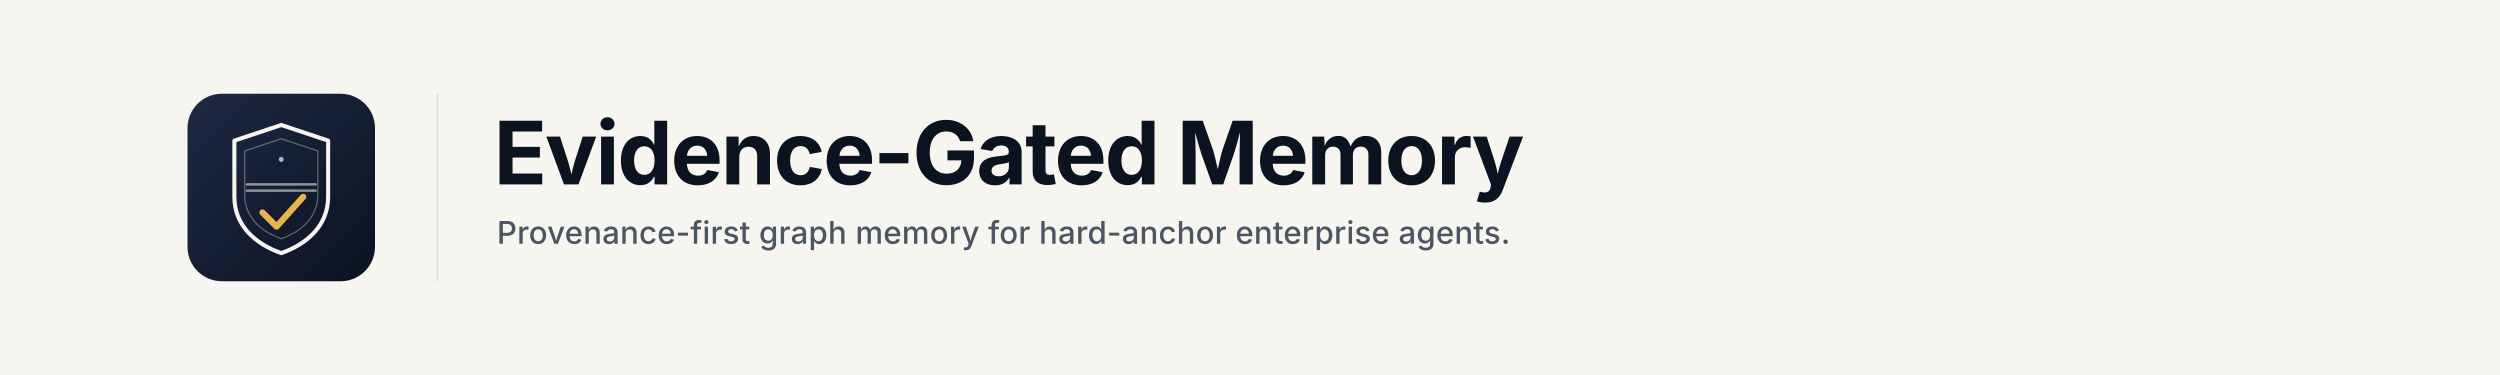
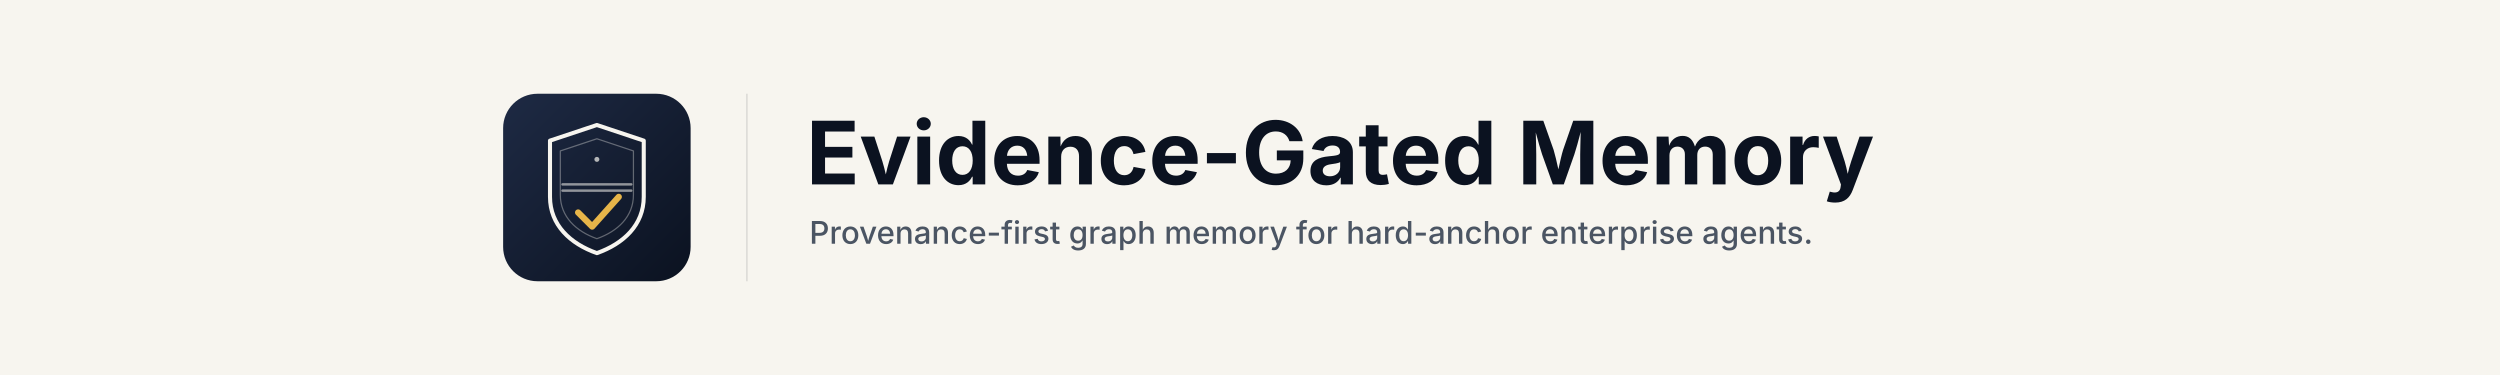
<svg xmlns="http://www.w3.org/2000/svg" width="1600" height="240" viewBox="0 0 1600 240" fill="none" role="img" aria-labelledby="title desc">
  <defs>
    <linearGradient id="markFill" x1="0" y1="0" x2="1" y2="1">
      <stop offset="0" stop-color="#1E2A44" />
      <stop offset="1" stop-color="#0B1220" />
    </linearGradient>
    <linearGradient id="hairline" x1="0" y1="0" x2="1" y2="0" gradientUnits="userSpaceOnUse">
      <stop offset="0" stop-color="#0B1220" stop-opacity="0" />
      <stop offset="0.15" stop-color="#0B1220" stop-opacity="0.18" />
      <stop offset="0.85" stop-color="#0B1220" stop-opacity="0.18" />
      <stop offset="1" stop-color="#0B1220" stop-opacity="0" />
    </linearGradient>
  </defs>
  <rect width="1600" height="240" fill="#F7F5EF" />
-   <g transform="translate(120 60)">
-     <rect x="0" y="0" width="120" height="120" rx="22" fill="url(#markFill)" />
-     <g transform="translate(60 60)">
-       <path d="M0 -40                L30 -30                L30 6                C30 24 17 36 0 42                C-17 36 -30 24 -30 6                L-30 -30 Z" fill="none" stroke="#F7F5EF" stroke-width="2.6" stroke-linejoin="round" />
-       <path d="M0 -40                L30 -30                L30 6                C30 24 17 36 0 42                C-17 36 -30 24 -30 6                L-30 -30 Z" fill="none" stroke="#F7F5EF" stroke-width="1" stroke-linejoin="round" opacity="0.35" transform="scale(0.78)" />
-       <line x1="-22" y1="-2" x2="22" y2="-2" stroke="#F7F5EF" stroke-width="1.6" stroke-linecap="round" opacity="0.55" />
-       <line x1="-22" y1="2" x2="22" y2="2" stroke="#F7F5EF" stroke-width="1.6" stroke-linecap="round" opacity="0.55" />
-       <path d="M-12 16 L-3 25 L14 6" fill="none" stroke="#E7B549" stroke-width="4" stroke-linecap="round" stroke-linejoin="round" />
-       <circle cx="0" cy="-18" r="1.6" fill="#F7F5EF" opacity="0.7" />
+   <g transform="translate(322 0)">
+     <g transform="translate(0 60)">
+       <rect x="0" y="0" width="120" height="120" rx="22" fill="url(#markFill)" />
+       <g transform="translate(60 60)">
+         <path d="M0 -40                  L30 -30                  L30 6                  C30 24 17 36 0 42                  C-17 36 -30 24 -30 6                  L-30 -30 Z" fill="none" stroke="#F7F5EF" stroke-width="2.6" stroke-linejoin="round" />
+         <path d="M0 -40                  L30 -30                  L30 6                  C30 24 17 36 0 42                  C-17 36 -30 24 -30 6                  L-30 -30 Z" fill="none" stroke="#F7F5EF" stroke-width="1" stroke-linejoin="round" opacity="0.35" transform="scale(0.78)" />
+         <line x1="-22" y1="-2" x2="22" y2="-2" stroke="#F7F5EF" stroke-width="1.6" stroke-linecap="round" opacity="0.55" />
+         <line x1="-22" y1="2" x2="22" y2="2" stroke="#F7F5EF" stroke-width="1.6" stroke-linecap="round" opacity="0.55" />
+         <path d="M-12 16 L-3 25 L14 6" fill="none" stroke="#E7B549" stroke-width="4" stroke-linecap="round" stroke-linejoin="round" />
+         <circle cx="0" cy="-18" r="1.6" fill="#F7F5EF" opacity="0.7" />
+       </g>
+     </g>
+     <line x1="156" y1="60" x2="156" y2="180" stroke="#0B1220" stroke-opacity="0.12" stroke-width="1" />
+     <g transform="translate(194 0)" font-family="Inter, 'Segoe UI', system-ui, -apple-system, Arial, sans-serif">
+       <text x="0" y="118" fill="#0B1220" font-size="56" font-weight="700" textLength="762" lengthAdjust="spacingAndGlyphs">
+         Evidence-Gated Memory
+       </text>
+       <text x="2" y="156" fill="#4B5563" font-size="20" font-weight="450" textLength="520" lengthAdjust="spacingAndGlyphs">
+         Provenance-first graph memory for hard-anchor enterprise agents.
+       </text>
    </g>
  </g>
-   <line x1="280" y1="60" x2="280" y2="180" stroke="#0B1220" stroke-opacity="0.12" stroke-width="1" />
-   <g transform="translate(316 0)" font-family="Inter, 'Segoe UI', system-ui, -apple-system, Arial, sans-serif">
-     <text x="0" y="118" fill="#0B1220" font-size="56" font-weight="700" letter-spacing="-1.2">
-       Evidence-Gated Memory
-     </text>
-     <text x="2" y="156" fill="#4B5563" font-size="20" font-weight="450" letter-spacing="0.1">
-       Provenance-first graph memory for hard-anchor enterprise agents.
-     </text>
-   </g>
-   <line x1="120" y1="216" x2="1480" y2="216" stroke="url(#hairline)" stroke-width="1" />
+   <line x1="180" y1="216" x2="1420" y2="216" stroke="url(#hairline)" stroke-width="1" />
</svg>
